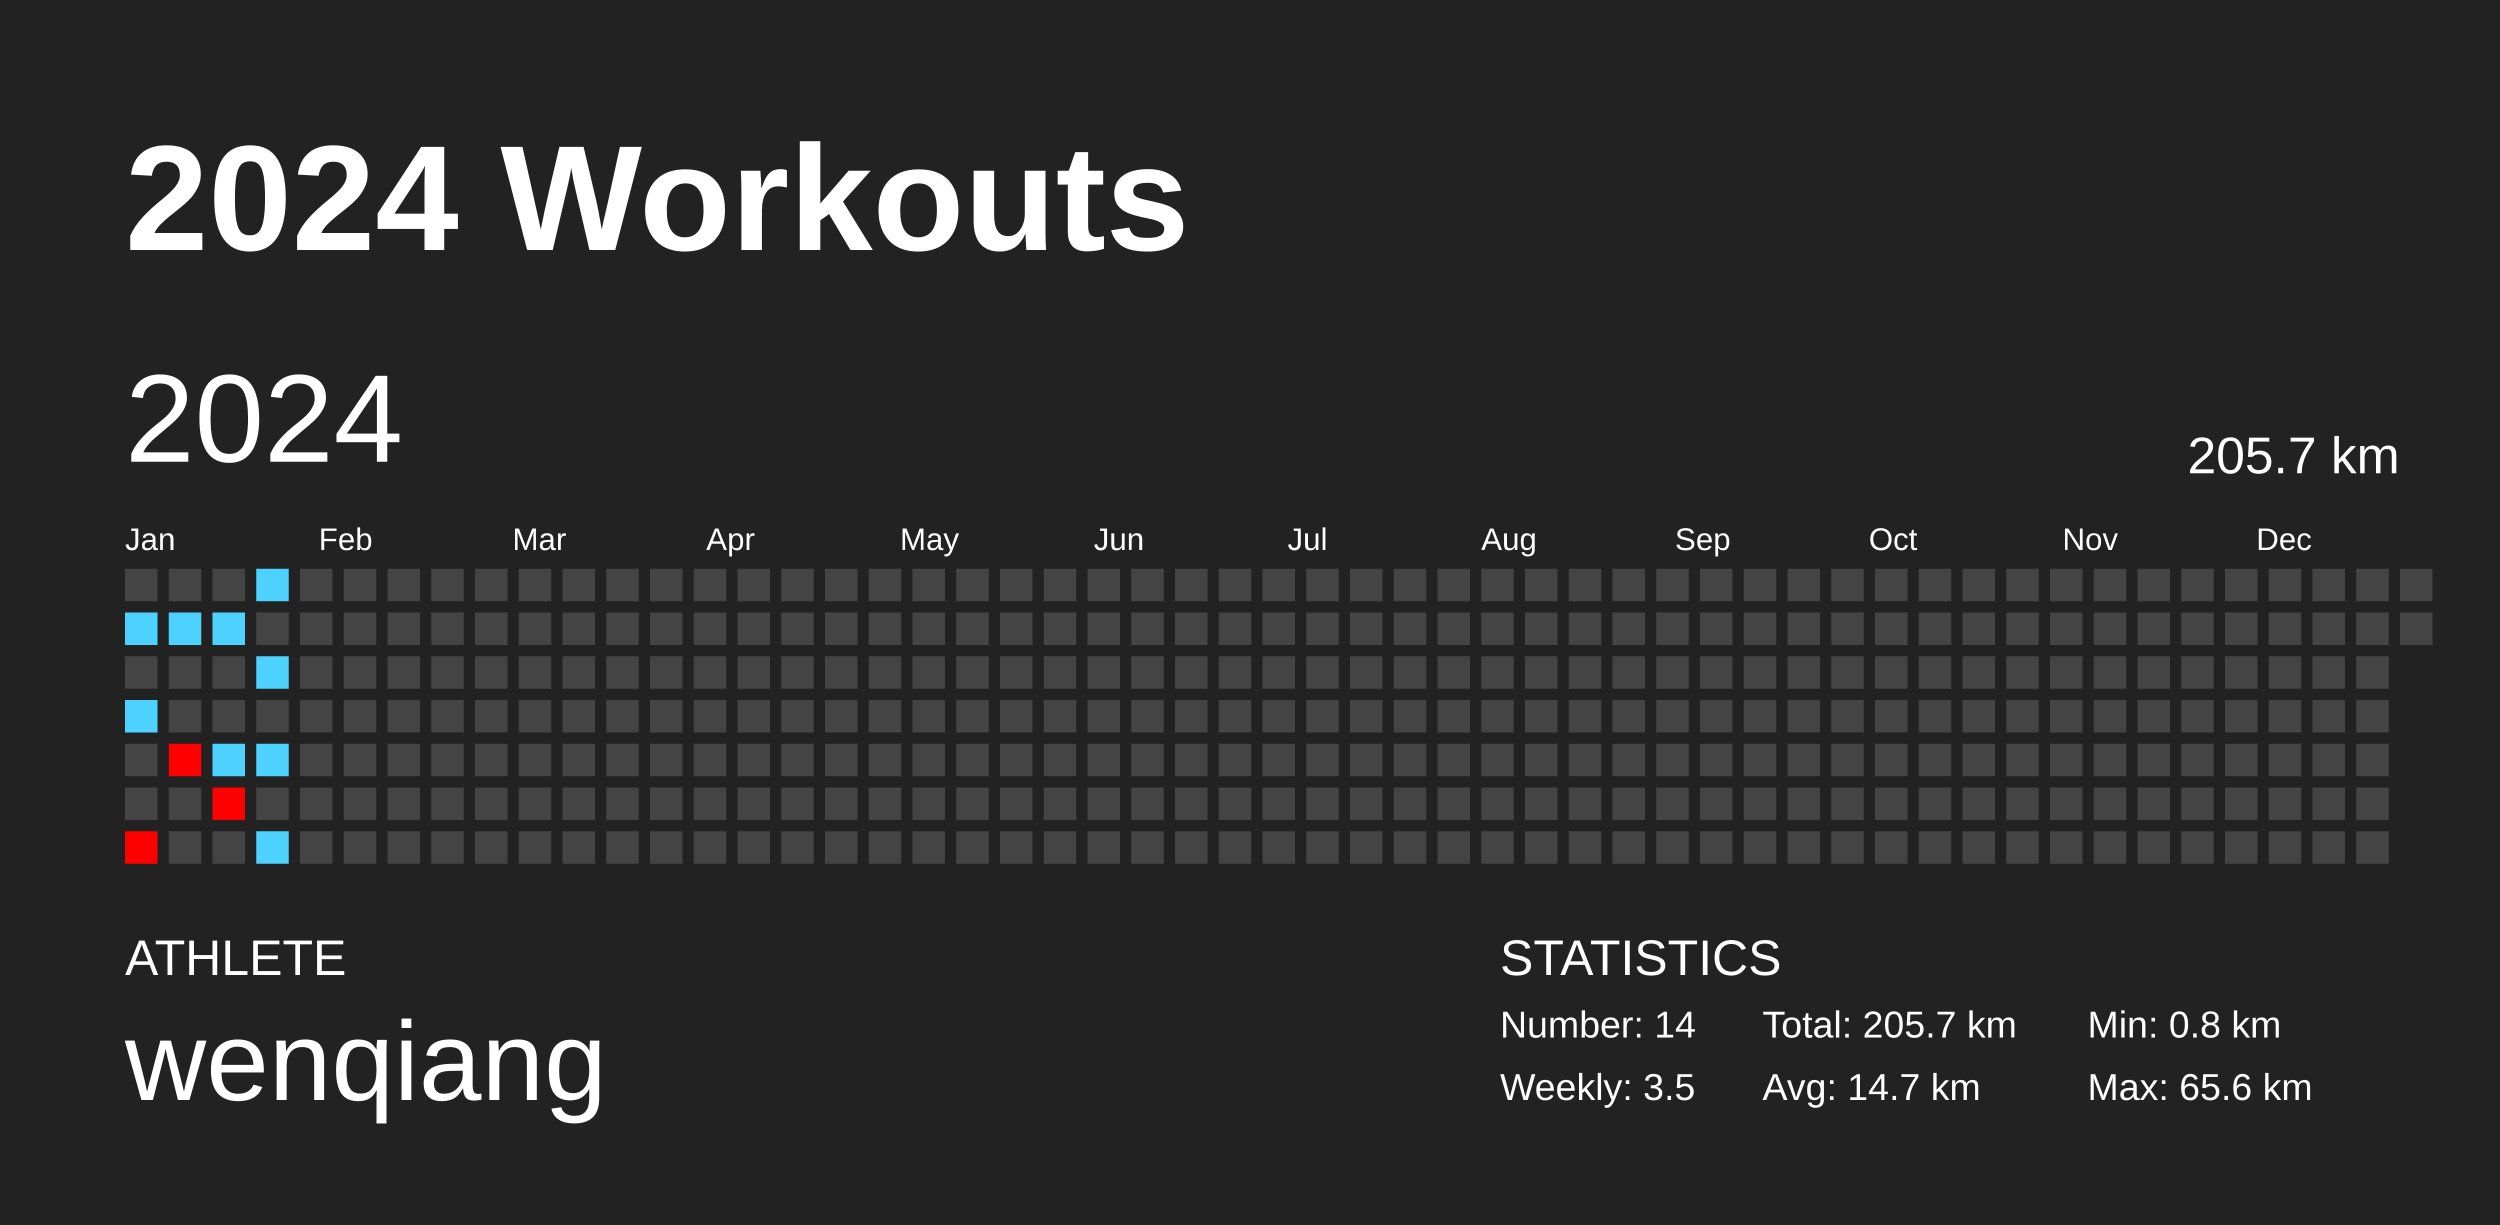
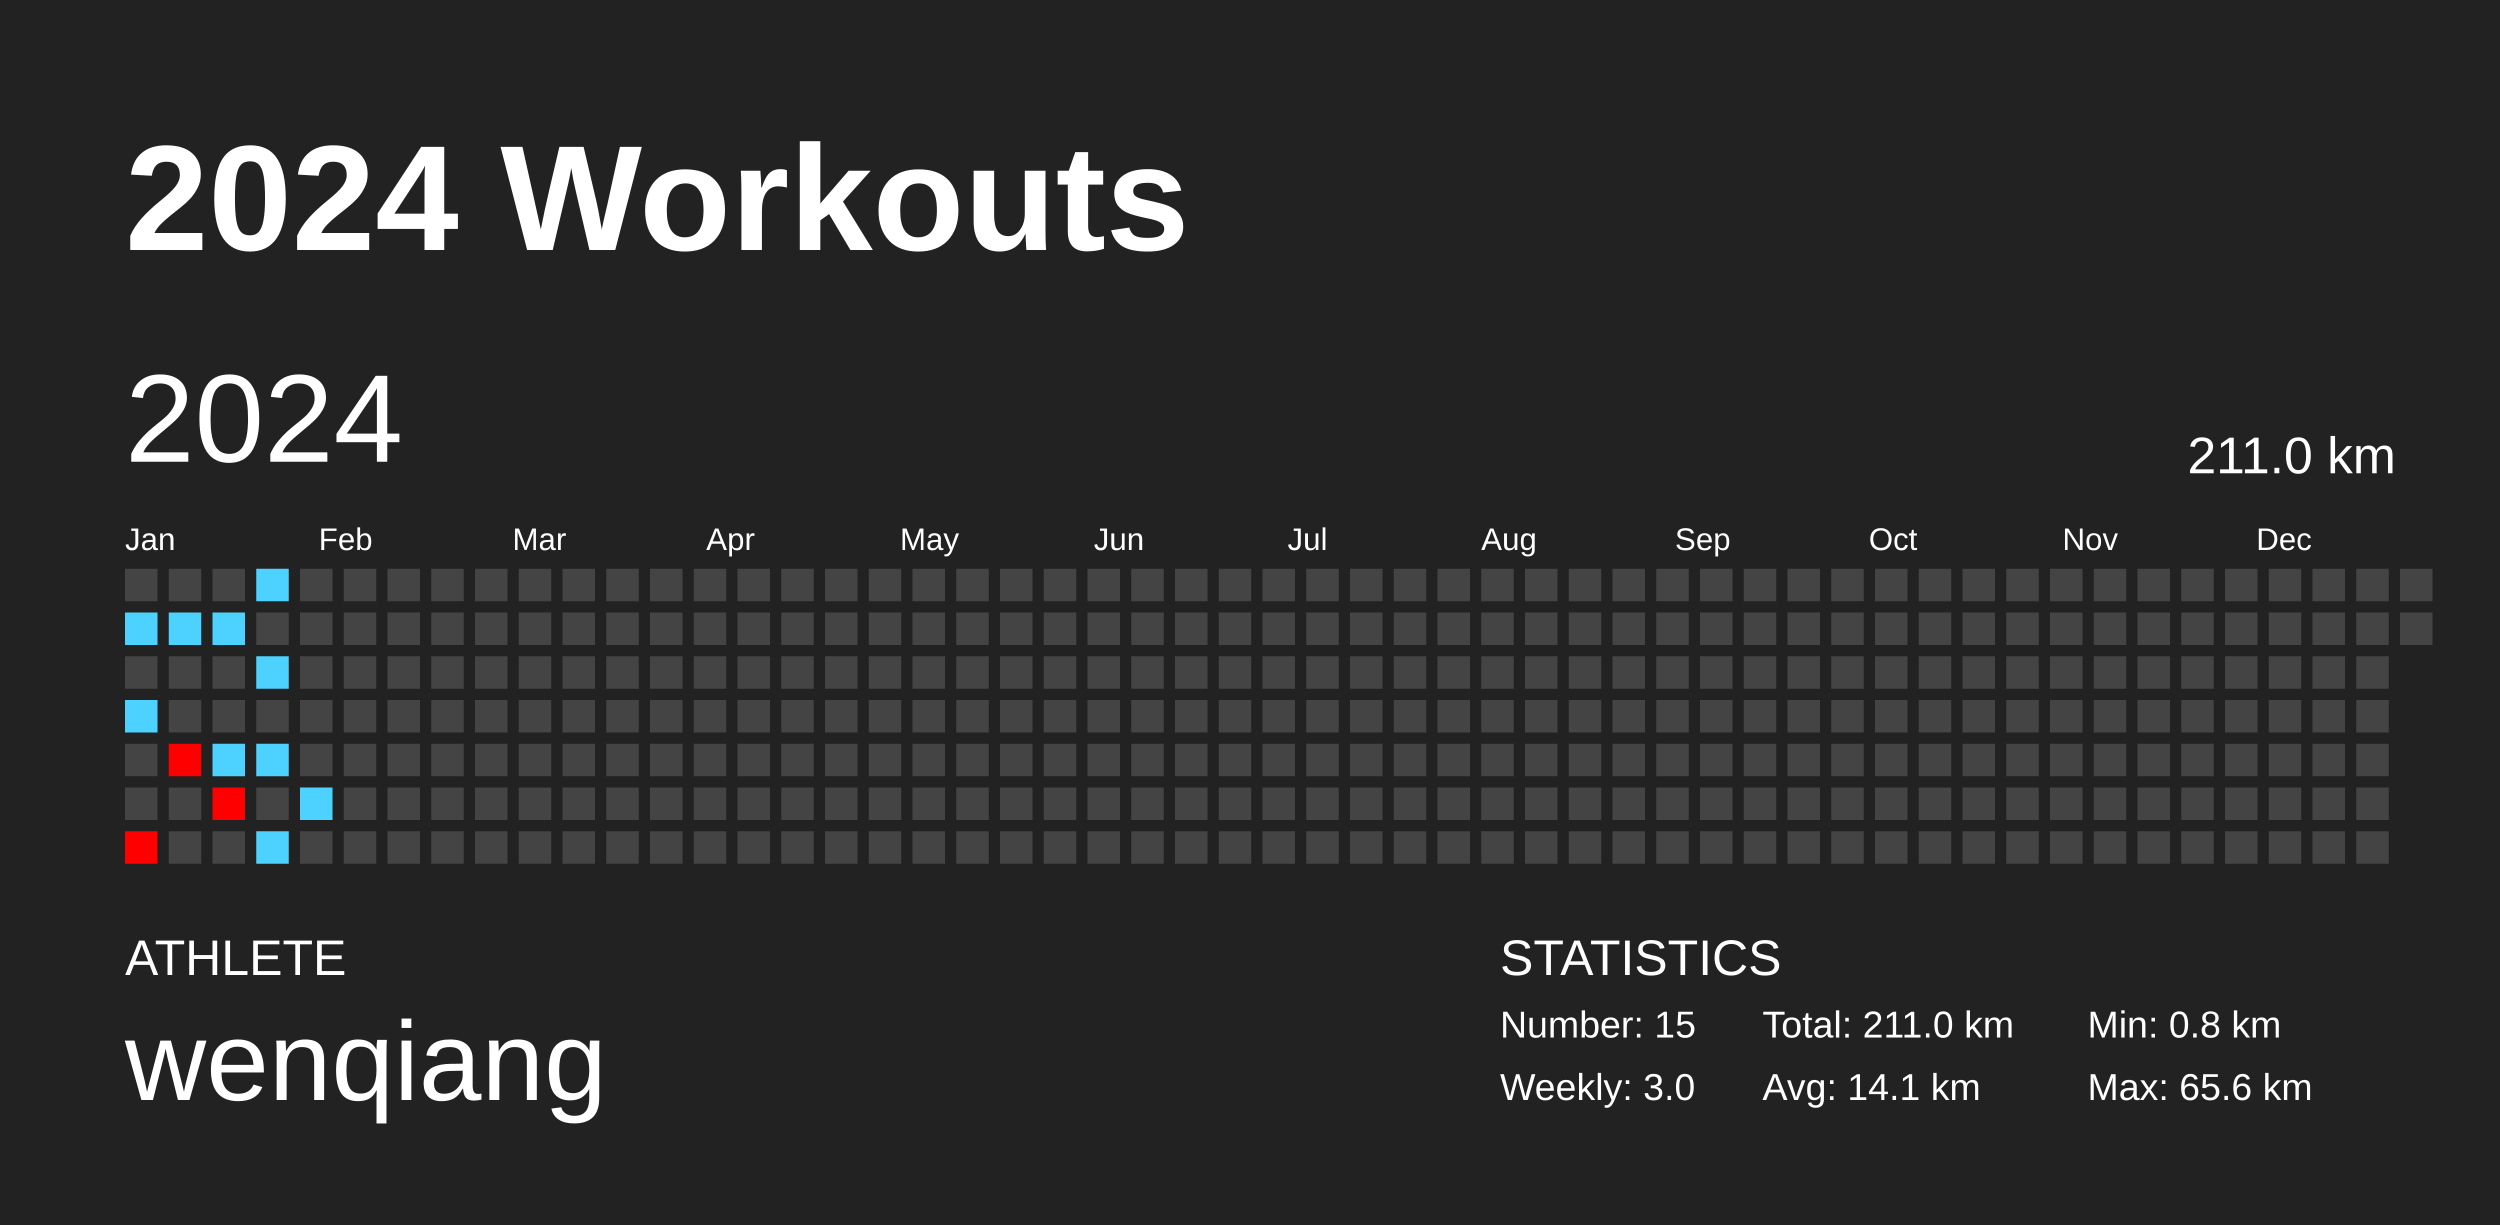
<svg xmlns="http://www.w3.org/2000/svg" baseProfile="full" height="98mm" version="1.1" viewBox="0,0,200,98" width="200mm">
  <defs />
  <rect fill="#222222" height="98" width="200" x="0" y="0" />
  <text fill="#FFFFFF" style="font-size:12px; font-family:Arial; font-weight:bold;" x="10" y="20">2024 Workouts</text>
  <text fill="#FFFFFF" style="font-size:4px; font-family:Arial" x="10" y="78">ATHLETE</text>
  <text fill="#FFFFFF" style="font-size:9px; font-family:Arial" x="10" y="88">wenqiang</text>
  <text fill="#FFFFFF" style="font-size:4px; font-family:Arial" x="120" y="78">STATISTICS</text>
-   <text fill="#FFFFFF" style="font-size:3px; font-family:Arial" x="120" y="83">Number: 14</text>
-   <text fill="#FFFFFF" style="font-size:3px; font-family:Arial" x="120" y="88">Weekly: 3.5</text>
-   <text fill="#FFFFFF" style="font-size:3px; font-family:Arial" x="141" y="83">Total: 205.7 km</text>
-   <text fill="#FFFFFF" style="font-size:3px; font-family:Arial" x="141" y="88">Avg: 14.7 km</text>
+   <text fill="#FFFFFF" style="font-size:3px; font-family:Arial" x="120" y="83">Number: 15</text>
+   <text fill="#FFFFFF" style="font-size:3px; font-family:Arial" x="120" y="88">Weekly: 3.0</text>
+   <text fill="#FFFFFF" style="font-size:3px; font-family:Arial" x="141" y="83">Total: 211.0 km</text>
+   <text fill="#FFFFFF" style="font-size:3px; font-family:Arial" x="141" y="88">Avg: 14.1 km</text>
  <text fill="#FFFFFF" style="font-size:3px; font-family:Arial" x="167" y="83">Min: 0.8 km</text>
  <text fill="#FFFFFF" style="font-size:3px; font-family:Arial" x="167" y="88">Max: 65.6 km</text>
  <text dominant-baseline="hanging" fill="#FFFFFF" style="font-size:10.0px; font-family:Arial;" x="10" y="30">2024</text>
-   <text dominant-baseline="hanging" fill="#FFFFFF" style="font-size:4.125px; font-family:Arial;" x="175" y="35">205.7 km</text>
+   <text dominant-baseline="hanging" fill="#FFFFFF" style="font-size:4.125px; font-family:Arial;" x="175" y="35">211.0 km</text>
  <text fill="#FFFFFF" style="font-size:2.5px; font-family:Arial" x="10.0" y="44">Jan</text>
  <text fill="#FFFFFF" style="font-size:2.5px; font-family:Arial" x="25.5" y="44">Feb</text>
  <text fill="#FFFFFF" style="font-size:2.5px; font-family:Arial" x="41.0" y="44">Mar</text>
  <text fill="#FFFFFF" style="font-size:2.5px; font-family:Arial" x="56.5" y="44">Apr</text>
  <text fill="#FFFFFF" style="font-size:2.5px; font-family:Arial" x="72.0" y="44">May</text>
  <text fill="#FFFFFF" style="font-size:2.5px; font-family:Arial" x="87.5" y="44">Jun</text>
  <text fill="#FFFFFF" style="font-size:2.5px; font-family:Arial" x="103.0" y="44">Jul</text>
  <text fill="#FFFFFF" style="font-size:2.5px; font-family:Arial" x="118.5" y="44">Aug</text>
  <text fill="#FFFFFF" style="font-size:2.5px; font-family:Arial" x="134.0" y="44">Sep</text>
  <text fill="#FFFFFF" style="font-size:2.5px; font-family:Arial" x="149.5" y="44">Oct</text>
  <text fill="#FFFFFF" style="font-size:2.5px; font-family:Arial" x="165.0" y="44">Nov</text>
  <text fill="#FFFFFF" style="font-size:2.5px; font-family:Arial" x="180.5" y="44">Dec</text>
  <rect fill="#444444" height="2.6" width="2.6" x="10.0" y="45.5" />
  <rect fill="#4dd2ff" height="2.6" width="2.6" x="10.0" y="49.0" />
  <rect fill="#444444" height="2.6" width="2.6" x="10.0" y="52.5" />
  <rect fill="#4dd2ff" height="2.6" width="2.6" x="10.0" y="56.0" />
  <rect fill="#444444" height="2.6" width="2.6" x="10.0" y="59.5" />
  <rect fill="#444444" height="2.6" width="2.6" x="10.0" y="63.0" />
  <rect fill="red" height="2.6" width="2.6" x="10.0" y="66.5" />
  <rect fill="#444444" height="2.6" width="2.6" x="13.5" y="45.5" />
  <rect fill="#4dd2ff" height="2.6" width="2.6" x="13.5" y="49.0" />
  <rect fill="#444444" height="2.6" width="2.6" x="13.5" y="52.5" />
  <rect fill="#444444" height="2.6" width="2.6" x="13.5" y="56.0" />
  <rect fill="red" height="2.6" width="2.6" x="13.5" y="59.5" />
  <rect fill="#444444" height="2.6" width="2.6" x="13.5" y="63.0" />
  <rect fill="#444444" height="2.6" width="2.6" x="13.5" y="66.5" />
  <rect fill="#444444" height="2.6" width="2.6" x="17.0" y="45.5" />
  <rect fill="#4dd2ff" height="2.6" width="2.6" x="17.0" y="49.0" />
  <rect fill="#444444" height="2.6" width="2.6" x="17.0" y="52.5" />
  <rect fill="#444444" height="2.6" width="2.6" x="17.0" y="56.0" />
  <rect fill="#4dd2ff" height="2.6" width="2.6" x="17.0" y="59.5" />
  <rect fill="red" height="2.6" width="2.6" x="17.0" y="63.0" />
  <rect fill="#444444" height="2.6" width="2.6" x="17.0" y="66.5" />
  <rect fill="#4dd2ff" height="2.6" width="2.6" x="20.5" y="45.5" />
  <rect fill="#444444" height="2.6" width="2.6" x="20.5" y="49.0" />
  <rect fill="#4dd2ff" height="2.6" width="2.6" x="20.5" y="52.5" />
  <rect fill="#444444" height="2.6" width="2.6" x="20.5" y="56.0" />
  <rect fill="#4dd2ff" height="2.6" width="2.6" x="20.5" y="59.5" />
  <rect fill="#444444" height="2.6" width="2.6" x="20.5" y="63.0" />
  <rect fill="#4dd2ff" height="2.6" width="2.6" x="20.5" y="66.5" />
  <rect fill="#444444" height="2.6" width="2.6" x="24.0" y="45.5" />
  <rect fill="#444444" height="2.6" width="2.6" x="24.0" y="49.0" />
  <rect fill="#444444" height="2.6" width="2.6" x="24.0" y="52.5" />
  <rect fill="#444444" height="2.6" width="2.6" x="24.0" y="56.0" />
  <rect fill="#444444" height="2.6" width="2.6" x="24.0" y="59.5" />
-   <rect fill="#444444" height="2.6" width="2.6" x="24.0" y="63.0" />
+   <rect fill="#4dd2ff" height="2.6" width="2.6" x="24.0" y="63.0" />
  <rect fill="#444444" height="2.6" width="2.6" x="24.0" y="66.5" />
  <rect fill="#444444" height="2.6" width="2.6" x="27.5" y="45.5" />
  <rect fill="#444444" height="2.6" width="2.6" x="27.5" y="49.0" />
  <rect fill="#444444" height="2.6" width="2.6" x="27.5" y="52.5" />
  <rect fill="#444444" height="2.6" width="2.6" x="27.5" y="56.0" />
  <rect fill="#444444" height="2.6" width="2.6" x="27.5" y="59.5" />
  <rect fill="#444444" height="2.6" width="2.6" x="27.5" y="63.0" />
  <rect fill="#444444" height="2.6" width="2.6" x="27.5" y="66.5" />
  <rect fill="#444444" height="2.6" width="2.6" x="31.0" y="45.5" />
  <rect fill="#444444" height="2.6" width="2.6" x="31.0" y="49.0" />
  <rect fill="#444444" height="2.6" width="2.6" x="31.0" y="52.5" />
  <rect fill="#444444" height="2.6" width="2.6" x="31.0" y="56.0" />
  <rect fill="#444444" height="2.6" width="2.6" x="31.0" y="59.5" />
  <rect fill="#444444" height="2.6" width="2.6" x="31.0" y="63.0" />
  <rect fill="#444444" height="2.6" width="2.6" x="31.0" y="66.5" />
  <rect fill="#444444" height="2.6" width="2.6" x="34.5" y="45.5" />
  <rect fill="#444444" height="2.6" width="2.6" x="34.5" y="49.0" />
  <rect fill="#444444" height="2.6" width="2.6" x="34.5" y="52.5" />
  <rect fill="#444444" height="2.6" width="2.6" x="34.5" y="56.0" />
  <rect fill="#444444" height="2.6" width="2.6" x="34.5" y="59.5" />
  <rect fill="#444444" height="2.6" width="2.6" x="34.5" y="63.0" />
  <rect fill="#444444" height="2.6" width="2.6" x="34.5" y="66.5" />
  <rect fill="#444444" height="2.6" width="2.6" x="38.0" y="45.5" />
  <rect fill="#444444" height="2.6" width="2.6" x="38.0" y="49.0" />
  <rect fill="#444444" height="2.6" width="2.6" x="38.0" y="52.5" />
  <rect fill="#444444" height="2.6" width="2.6" x="38.0" y="56.0" />
  <rect fill="#444444" height="2.6" width="2.6" x="38.0" y="59.5" />
  <rect fill="#444444" height="2.6" width="2.6" x="38.0" y="63.0" />
  <rect fill="#444444" height="2.6" width="2.6" x="38.0" y="66.5" />
  <rect fill="#444444" height="2.6" width="2.6" x="41.5" y="45.5" />
  <rect fill="#444444" height="2.6" width="2.6" x="41.5" y="49.0" />
  <rect fill="#444444" height="2.6" width="2.6" x="41.5" y="52.5" />
  <rect fill="#444444" height="2.6" width="2.6" x="41.5" y="56.0" />
  <rect fill="#444444" height="2.6" width="2.6" x="41.5" y="59.5" />
  <rect fill="#444444" height="2.6" width="2.6" x="41.5" y="63.0" />
  <rect fill="#444444" height="2.6" width="2.6" x="41.5" y="66.5" />
  <rect fill="#444444" height="2.6" width="2.6" x="45.0" y="45.5" />
  <rect fill="#444444" height="2.6" width="2.6" x="45.0" y="49.0" />
  <rect fill="#444444" height="2.6" width="2.6" x="45.0" y="52.5" />
  <rect fill="#444444" height="2.6" width="2.6" x="45.0" y="56.0" />
  <rect fill="#444444" height="2.6" width="2.6" x="45.0" y="59.5" />
  <rect fill="#444444" height="2.6" width="2.6" x="45.0" y="63.0" />
  <rect fill="#444444" height="2.6" width="2.6" x="45.0" y="66.5" />
  <rect fill="#444444" height="2.6" width="2.6" x="48.5" y="45.5" />
  <rect fill="#444444" height="2.6" width="2.6" x="48.5" y="49.0" />
  <rect fill="#444444" height="2.6" width="2.6" x="48.5" y="52.5" />
  <rect fill="#444444" height="2.6" width="2.6" x="48.5" y="56.0" />
  <rect fill="#444444" height="2.6" width="2.6" x="48.5" y="59.5" />
  <rect fill="#444444" height="2.6" width="2.6" x="48.5" y="63.0" />
  <rect fill="#444444" height="2.6" width="2.6" x="48.5" y="66.5" />
  <rect fill="#444444" height="2.6" width="2.6" x="52.0" y="45.5" />
  <rect fill="#444444" height="2.6" width="2.6" x="52.0" y="49.0" />
  <rect fill="#444444" height="2.6" width="2.6" x="52.0" y="52.5" />
  <rect fill="#444444" height="2.6" width="2.6" x="52.0" y="56.0" />
  <rect fill="#444444" height="2.6" width="2.6" x="52.0" y="59.5" />
  <rect fill="#444444" height="2.6" width="2.6" x="52.0" y="63.0" />
  <rect fill="#444444" height="2.6" width="2.6" x="52.0" y="66.5" />
  <rect fill="#444444" height="2.6" width="2.6" x="55.5" y="45.5" />
  <rect fill="#444444" height="2.6" width="2.6" x="55.5" y="49.0" />
  <rect fill="#444444" height="2.6" width="2.6" x="55.5" y="52.5" />
  <rect fill="#444444" height="2.6" width="2.6" x="55.5" y="56.0" />
  <rect fill="#444444" height="2.6" width="2.6" x="55.5" y="59.5" />
  <rect fill="#444444" height="2.6" width="2.6" x="55.5" y="63.0" />
  <rect fill="#444444" height="2.6" width="2.6" x="55.5" y="66.5" />
  <rect fill="#444444" height="2.6" width="2.6" x="59.0" y="45.5" />
  <rect fill="#444444" height="2.6" width="2.6" x="59.0" y="49.0" />
  <rect fill="#444444" height="2.6" width="2.6" x="59.0" y="52.5" />
  <rect fill="#444444" height="2.6" width="2.6" x="59.0" y="56.0" />
  <rect fill="#444444" height="2.6" width="2.6" x="59.0" y="59.5" />
  <rect fill="#444444" height="2.6" width="2.6" x="59.0" y="63.0" />
  <rect fill="#444444" height="2.6" width="2.6" x="59.0" y="66.5" />
  <rect fill="#444444" height="2.6" width="2.6" x="62.5" y="45.5" />
  <rect fill="#444444" height="2.6" width="2.6" x="62.5" y="49.0" />
  <rect fill="#444444" height="2.6" width="2.6" x="62.5" y="52.5" />
  <rect fill="#444444" height="2.6" width="2.6" x="62.5" y="56.0" />
  <rect fill="#444444" height="2.6" width="2.6" x="62.5" y="59.5" />
  <rect fill="#444444" height="2.6" width="2.6" x="62.5" y="63.0" />
  <rect fill="#444444" height="2.6" width="2.6" x="62.5" y="66.5" />
  <rect fill="#444444" height="2.6" width="2.6" x="66.0" y="45.5" />
  <rect fill="#444444" height="2.6" width="2.6" x="66.0" y="49.0" />
  <rect fill="#444444" height="2.6" width="2.6" x="66.0" y="52.5" />
  <rect fill="#444444" height="2.6" width="2.6" x="66.0" y="56.0" />
  <rect fill="#444444" height="2.6" width="2.6" x="66.0" y="59.5" />
  <rect fill="#444444" height="2.6" width="2.6" x="66.0" y="63.0" />
  <rect fill="#444444" height="2.6" width="2.6" x="66.0" y="66.5" />
  <rect fill="#444444" height="2.6" width="2.6" x="69.5" y="45.5" />
  <rect fill="#444444" height="2.6" width="2.6" x="69.5" y="49.0" />
  <rect fill="#444444" height="2.6" width="2.6" x="69.5" y="52.5" />
  <rect fill="#444444" height="2.6" width="2.6" x="69.5" y="56.0" />
  <rect fill="#444444" height="2.6" width="2.6" x="69.5" y="59.5" />
  <rect fill="#444444" height="2.6" width="2.6" x="69.5" y="63.0" />
  <rect fill="#444444" height="2.6" width="2.6" x="69.5" y="66.5" />
  <rect fill="#444444" height="2.6" width="2.6" x="73.0" y="45.5" />
  <rect fill="#444444" height="2.6" width="2.6" x="73.0" y="49.0" />
  <rect fill="#444444" height="2.6" width="2.6" x="73.0" y="52.5" />
  <rect fill="#444444" height="2.6" width="2.6" x="73.0" y="56.0" />
  <rect fill="#444444" height="2.6" width="2.6" x="73.0" y="59.5" />
  <rect fill="#444444" height="2.6" width="2.6" x="73.0" y="63.0" />
  <rect fill="#444444" height="2.6" width="2.6" x="73.0" y="66.5" />
  <rect fill="#444444" height="2.6" width="2.6" x="76.5" y="45.5" />
  <rect fill="#444444" height="2.6" width="2.6" x="76.5" y="49.0" />
  <rect fill="#444444" height="2.6" width="2.6" x="76.5" y="52.5" />
  <rect fill="#444444" height="2.6" width="2.6" x="76.5" y="56.0" />
  <rect fill="#444444" height="2.6" width="2.6" x="76.5" y="59.5" />
  <rect fill="#444444" height="2.6" width="2.6" x="76.5" y="63.0" />
  <rect fill="#444444" height="2.6" width="2.6" x="76.5" y="66.5" />
  <rect fill="#444444" height="2.6" width="2.6" x="80.0" y="45.5" />
  <rect fill="#444444" height="2.6" width="2.6" x="80.0" y="49.0" />
  <rect fill="#444444" height="2.6" width="2.6" x="80.0" y="52.5" />
  <rect fill="#444444" height="2.6" width="2.6" x="80.0" y="56.0" />
  <rect fill="#444444" height="2.6" width="2.6" x="80.0" y="59.5" />
  <rect fill="#444444" height="2.6" width="2.6" x="80.0" y="63.0" />
  <rect fill="#444444" height="2.6" width="2.6" x="80.0" y="66.5" />
  <rect fill="#444444" height="2.6" width="2.6" x="83.5" y="45.5" />
  <rect fill="#444444" height="2.6" width="2.6" x="83.5" y="49.0" />
  <rect fill="#444444" height="2.6" width="2.6" x="83.5" y="52.5" />
  <rect fill="#444444" height="2.6" width="2.6" x="83.5" y="56.0" />
  <rect fill="#444444" height="2.6" width="2.6" x="83.5" y="59.5" />
  <rect fill="#444444" height="2.6" width="2.6" x="83.5" y="63.0" />
  <rect fill="#444444" height="2.6" width="2.6" x="83.5" y="66.5" />
  <rect fill="#444444" height="2.6" width="2.6" x="87.0" y="45.5" />
  <rect fill="#444444" height="2.6" width="2.6" x="87.0" y="49.0" />
  <rect fill="#444444" height="2.6" width="2.6" x="87.0" y="52.5" />
  <rect fill="#444444" height="2.6" width="2.6" x="87.0" y="56.0" />
  <rect fill="#444444" height="2.6" width="2.6" x="87.0" y="59.5" />
  <rect fill="#444444" height="2.6" width="2.6" x="87.0" y="63.0" />
  <rect fill="#444444" height="2.6" width="2.6" x="87.0" y="66.5" />
  <rect fill="#444444" height="2.6" width="2.6" x="90.5" y="45.5" />
  <rect fill="#444444" height="2.6" width="2.6" x="90.5" y="49.0" />
  <rect fill="#444444" height="2.6" width="2.6" x="90.5" y="52.5" />
  <rect fill="#444444" height="2.6" width="2.6" x="90.5" y="56.0" />
  <rect fill="#444444" height="2.6" width="2.6" x="90.5" y="59.5" />
  <rect fill="#444444" height="2.6" width="2.6" x="90.5" y="63.0" />
  <rect fill="#444444" height="2.6" width="2.6" x="90.5" y="66.5" />
  <rect fill="#444444" height="2.6" width="2.6" x="94.0" y="45.5" />
  <rect fill="#444444" height="2.6" width="2.6" x="94.0" y="49.0" />
  <rect fill="#444444" height="2.6" width="2.6" x="94.0" y="52.5" />
  <rect fill="#444444" height="2.6" width="2.6" x="94.0" y="56.0" />
  <rect fill="#444444" height="2.6" width="2.6" x="94.0" y="59.5" />
  <rect fill="#444444" height="2.6" width="2.6" x="94.0" y="63.0" />
  <rect fill="#444444" height="2.6" width="2.6" x="94.0" y="66.5" />
  <rect fill="#444444" height="2.6" width="2.6" x="97.5" y="45.5" />
  <rect fill="#444444" height="2.6" width="2.6" x="97.5" y="49.0" />
  <rect fill="#444444" height="2.6" width="2.6" x="97.5" y="52.5" />
  <rect fill="#444444" height="2.6" width="2.6" x="97.5" y="56.0" />
  <rect fill="#444444" height="2.6" width="2.6" x="97.5" y="59.5" />
  <rect fill="#444444" height="2.6" width="2.6" x="97.5" y="63.0" />
  <rect fill="#444444" height="2.6" width="2.6" x="97.5" y="66.5" />
  <rect fill="#444444" height="2.6" width="2.6" x="101.0" y="45.5" />
  <rect fill="#444444" height="2.6" width="2.6" x="101.0" y="49.0" />
  <rect fill="#444444" height="2.6" width="2.6" x="101.0" y="52.5" />
  <rect fill="#444444" height="2.6" width="2.6" x="101.0" y="56.0" />
  <rect fill="#444444" height="2.6" width="2.6" x="101.0" y="59.5" />
  <rect fill="#444444" height="2.6" width="2.6" x="101.0" y="63.0" />
  <rect fill="#444444" height="2.6" width="2.6" x="101.0" y="66.5" />
  <rect fill="#444444" height="2.6" width="2.6" x="104.5" y="45.5" />
  <rect fill="#444444" height="2.6" width="2.6" x="104.5" y="49.0" />
  <rect fill="#444444" height="2.6" width="2.6" x="104.5" y="52.5" />
  <rect fill="#444444" height="2.6" width="2.6" x="104.5" y="56.0" />
  <rect fill="#444444" height="2.6" width="2.6" x="104.5" y="59.5" />
  <rect fill="#444444" height="2.6" width="2.6" x="104.5" y="63.0" />
  <rect fill="#444444" height="2.6" width="2.6" x="104.5" y="66.5" />
  <rect fill="#444444" height="2.6" width="2.6" x="108.0" y="45.5" />
  <rect fill="#444444" height="2.6" width="2.6" x="108.0" y="49.0" />
  <rect fill="#444444" height="2.6" width="2.6" x="108.0" y="52.5" />
  <rect fill="#444444" height="2.6" width="2.6" x="108.0" y="56.0" />
  <rect fill="#444444" height="2.6" width="2.6" x="108.0" y="59.5" />
  <rect fill="#444444" height="2.6" width="2.6" x="108.0" y="63.0" />
  <rect fill="#444444" height="2.6" width="2.6" x="108.0" y="66.5" />
  <rect fill="#444444" height="2.6" width="2.6" x="111.5" y="45.5" />
  <rect fill="#444444" height="2.6" width="2.6" x="111.5" y="49.0" />
  <rect fill="#444444" height="2.6" width="2.6" x="111.5" y="52.5" />
  <rect fill="#444444" height="2.6" width="2.6" x="111.5" y="56.0" />
  <rect fill="#444444" height="2.6" width="2.6" x="111.5" y="59.5" />
  <rect fill="#444444" height="2.6" width="2.6" x="111.5" y="63.0" />
  <rect fill="#444444" height="2.6" width="2.6" x="111.5" y="66.5" />
  <rect fill="#444444" height="2.6" width="2.6" x="115.0" y="45.5" />
  <rect fill="#444444" height="2.6" width="2.6" x="115.0" y="49.0" />
  <rect fill="#444444" height="2.6" width="2.6" x="115.0" y="52.5" />
  <rect fill="#444444" height="2.6" width="2.6" x="115.0" y="56.0" />
  <rect fill="#444444" height="2.6" width="2.6" x="115.0" y="59.5" />
  <rect fill="#444444" height="2.6" width="2.6" x="115.0" y="63.0" />
  <rect fill="#444444" height="2.6" width="2.6" x="115.0" y="66.5" />
  <rect fill="#444444" height="2.6" width="2.6" x="118.5" y="45.5" />
  <rect fill="#444444" height="2.6" width="2.6" x="118.5" y="49.0" />
  <rect fill="#444444" height="2.6" width="2.6" x="118.5" y="52.5" />
  <rect fill="#444444" height="2.6" width="2.6" x="118.5" y="56.0" />
  <rect fill="#444444" height="2.6" width="2.6" x="118.5" y="59.5" />
  <rect fill="#444444" height="2.6" width="2.6" x="118.5" y="63.0" />
  <rect fill="#444444" height="2.6" width="2.6" x="118.5" y="66.5" />
  <rect fill="#444444" height="2.6" width="2.6" x="122.0" y="45.5" />
  <rect fill="#444444" height="2.6" width="2.6" x="122.0" y="49.0" />
  <rect fill="#444444" height="2.6" width="2.6" x="122.0" y="52.5" />
  <rect fill="#444444" height="2.6" width="2.6" x="122.0" y="56.0" />
  <rect fill="#444444" height="2.6" width="2.6" x="122.0" y="59.5" />
  <rect fill="#444444" height="2.6" width="2.6" x="122.0" y="63.0" />
  <rect fill="#444444" height="2.6" width="2.6" x="122.0" y="66.5" />
  <rect fill="#444444" height="2.6" width="2.6" x="125.5" y="45.5" />
  <rect fill="#444444" height="2.6" width="2.6" x="125.5" y="49.0" />
  <rect fill="#444444" height="2.6" width="2.6" x="125.5" y="52.5" />
  <rect fill="#444444" height="2.6" width="2.6" x="125.5" y="56.0" />
  <rect fill="#444444" height="2.6" width="2.6" x="125.5" y="59.5" />
  <rect fill="#444444" height="2.6" width="2.6" x="125.5" y="63.0" />
  <rect fill="#444444" height="2.6" width="2.6" x="125.5" y="66.5" />
  <rect fill="#444444" height="2.6" width="2.6" x="129.0" y="45.5" />
  <rect fill="#444444" height="2.6" width="2.6" x="129.0" y="49.0" />
  <rect fill="#444444" height="2.6" width="2.6" x="129.0" y="52.5" />
  <rect fill="#444444" height="2.6" width="2.6" x="129.0" y="56.0" />
  <rect fill="#444444" height="2.6" width="2.6" x="129.0" y="59.5" />
  <rect fill="#444444" height="2.6" width="2.6" x="129.0" y="63.0" />
  <rect fill="#444444" height="2.6" width="2.6" x="129.0" y="66.5" />
  <rect fill="#444444" height="2.6" width="2.6" x="132.5" y="45.5" />
  <rect fill="#444444" height="2.6" width="2.6" x="132.5" y="49.0" />
  <rect fill="#444444" height="2.6" width="2.6" x="132.5" y="52.5" />
  <rect fill="#444444" height="2.6" width="2.6" x="132.5" y="56.0" />
  <rect fill="#444444" height="2.6" width="2.6" x="132.5" y="59.5" />
  <rect fill="#444444" height="2.6" width="2.6" x="132.5" y="63.0" />
  <rect fill="#444444" height="2.6" width="2.6" x="132.5" y="66.5" />
  <rect fill="#444444" height="2.6" width="2.6" x="136.0" y="45.5" />
  <rect fill="#444444" height="2.6" width="2.6" x="136.0" y="49.0" />
  <rect fill="#444444" height="2.6" width="2.6" x="136.0" y="52.5" />
  <rect fill="#444444" height="2.6" width="2.6" x="136.0" y="56.0" />
  <rect fill="#444444" height="2.6" width="2.6" x="136.0" y="59.5" />
  <rect fill="#444444" height="2.6" width="2.6" x="136.0" y="63.0" />
  <rect fill="#444444" height="2.6" width="2.6" x="136.0" y="66.5" />
  <rect fill="#444444" height="2.6" width="2.6" x="139.5" y="45.5" />
  <rect fill="#444444" height="2.6" width="2.6" x="139.5" y="49.0" />
  <rect fill="#444444" height="2.6" width="2.6" x="139.5" y="52.5" />
  <rect fill="#444444" height="2.6" width="2.6" x="139.5" y="56.0" />
  <rect fill="#444444" height="2.6" width="2.6" x="139.5" y="59.5" />
  <rect fill="#444444" height="2.6" width="2.6" x="139.5" y="63.0" />
  <rect fill="#444444" height="2.6" width="2.6" x="139.5" y="66.5" />
  <rect fill="#444444" height="2.6" width="2.6" x="143.0" y="45.5" />
  <rect fill="#444444" height="2.6" width="2.6" x="143.0" y="49.0" />
  <rect fill="#444444" height="2.6" width="2.6" x="143.0" y="52.5" />
  <rect fill="#444444" height="2.6" width="2.6" x="143.0" y="56.0" />
  <rect fill="#444444" height="2.6" width="2.6" x="143.0" y="59.5" />
  <rect fill="#444444" height="2.6" width="2.6" x="143.0" y="63.0" />
  <rect fill="#444444" height="2.6" width="2.6" x="143.0" y="66.5" />
  <rect fill="#444444" height="2.6" width="2.6" x="146.5" y="45.5" />
  <rect fill="#444444" height="2.6" width="2.6" x="146.5" y="49.0" />
  <rect fill="#444444" height="2.6" width="2.6" x="146.5" y="52.5" />
  <rect fill="#444444" height="2.6" width="2.6" x="146.5" y="56.0" />
  <rect fill="#444444" height="2.6" width="2.6" x="146.5" y="59.5" />
  <rect fill="#444444" height="2.6" width="2.6" x="146.5" y="63.0" />
  <rect fill="#444444" height="2.6" width="2.6" x="146.5" y="66.5" />
  <rect fill="#444444" height="2.6" width="2.6" x="150.0" y="45.5" />
  <rect fill="#444444" height="2.6" width="2.6" x="150.0" y="49.0" />
  <rect fill="#444444" height="2.6" width="2.6" x="150.0" y="52.5" />
  <rect fill="#444444" height="2.6" width="2.6" x="150.0" y="56.0" />
  <rect fill="#444444" height="2.6" width="2.6" x="150.0" y="59.5" />
  <rect fill="#444444" height="2.6" width="2.6" x="150.0" y="63.0" />
  <rect fill="#444444" height="2.6" width="2.6" x="150.0" y="66.5" />
  <rect fill="#444444" height="2.6" width="2.6" x="153.5" y="45.5" />
  <rect fill="#444444" height="2.6" width="2.6" x="153.5" y="49.0" />
  <rect fill="#444444" height="2.6" width="2.6" x="153.5" y="52.5" />
  <rect fill="#444444" height="2.6" width="2.6" x="153.5" y="56.0" />
  <rect fill="#444444" height="2.6" width="2.6" x="153.5" y="59.5" />
  <rect fill="#444444" height="2.6" width="2.6" x="153.5" y="63.0" />
  <rect fill="#444444" height="2.6" width="2.6" x="153.5" y="66.5" />
  <rect fill="#444444" height="2.6" width="2.6" x="157.0" y="45.5" />
  <rect fill="#444444" height="2.6" width="2.6" x="157.0" y="49.0" />
  <rect fill="#444444" height="2.6" width="2.6" x="157.0" y="52.5" />
  <rect fill="#444444" height="2.6" width="2.6" x="157.0" y="56.0" />
  <rect fill="#444444" height="2.6" width="2.6" x="157.0" y="59.5" />
  <rect fill="#444444" height="2.6" width="2.6" x="157.0" y="63.0" />
  <rect fill="#444444" height="2.6" width="2.6" x="157.0" y="66.5" />
  <rect fill="#444444" height="2.6" width="2.6" x="160.5" y="45.5" />
  <rect fill="#444444" height="2.6" width="2.6" x="160.5" y="49.0" />
  <rect fill="#444444" height="2.6" width="2.6" x="160.5" y="52.5" />
  <rect fill="#444444" height="2.6" width="2.6" x="160.5" y="56.0" />
  <rect fill="#444444" height="2.6" width="2.6" x="160.5" y="59.5" />
  <rect fill="#444444" height="2.6" width="2.6" x="160.5" y="63.0" />
  <rect fill="#444444" height="2.6" width="2.6" x="160.5" y="66.5" />
  <rect fill="#444444" height="2.6" width="2.6" x="164.0" y="45.5" />
  <rect fill="#444444" height="2.6" width="2.6" x="164.0" y="49.0" />
  <rect fill="#444444" height="2.6" width="2.6" x="164.0" y="52.5" />
  <rect fill="#444444" height="2.6" width="2.6" x="164.0" y="56.0" />
  <rect fill="#444444" height="2.6" width="2.6" x="164.0" y="59.5" />
  <rect fill="#444444" height="2.6" width="2.6" x="164.0" y="63.0" />
  <rect fill="#444444" height="2.6" width="2.6" x="164.0" y="66.5" />
  <rect fill="#444444" height="2.6" width="2.6" x="167.5" y="45.5" />
  <rect fill="#444444" height="2.6" width="2.6" x="167.5" y="49.0" />
  <rect fill="#444444" height="2.6" width="2.6" x="167.5" y="52.5" />
  <rect fill="#444444" height="2.6" width="2.6" x="167.5" y="56.0" />
  <rect fill="#444444" height="2.6" width="2.6" x="167.5" y="59.5" />
  <rect fill="#444444" height="2.6" width="2.6" x="167.5" y="63.0" />
  <rect fill="#444444" height="2.6" width="2.6" x="167.5" y="66.5" />
  <rect fill="#444444" height="2.6" width="2.6" x="171.0" y="45.5" />
  <rect fill="#444444" height="2.6" width="2.6" x="171.0" y="49.0" />
  <rect fill="#444444" height="2.6" width="2.6" x="171.0" y="52.5" />
  <rect fill="#444444" height="2.6" width="2.6" x="171.0" y="56.0" />
  <rect fill="#444444" height="2.6" width="2.6" x="171.0" y="59.5" />
  <rect fill="#444444" height="2.6" width="2.6" x="171.0" y="63.0" />
  <rect fill="#444444" height="2.6" width="2.6" x="171.0" y="66.5" />
  <rect fill="#444444" height="2.6" width="2.6" x="174.5" y="45.5" />
  <rect fill="#444444" height="2.6" width="2.6" x="174.5" y="49.0" />
  <rect fill="#444444" height="2.6" width="2.6" x="174.5" y="52.5" />
  <rect fill="#444444" height="2.6" width="2.6" x="174.5" y="56.0" />
  <rect fill="#444444" height="2.6" width="2.6" x="174.5" y="59.5" />
  <rect fill="#444444" height="2.6" width="2.6" x="174.5" y="63.0" />
  <rect fill="#444444" height="2.6" width="2.6" x="174.5" y="66.5" />
  <rect fill="#444444" height="2.6" width="2.6" x="178.0" y="45.5" />
  <rect fill="#444444" height="2.6" width="2.6" x="178.0" y="49.0" />
  <rect fill="#444444" height="2.6" width="2.6" x="178.0" y="52.5" />
  <rect fill="#444444" height="2.6" width="2.6" x="178.0" y="56.0" />
  <rect fill="#444444" height="2.6" width="2.6" x="178.0" y="59.5" />
  <rect fill="#444444" height="2.6" width="2.6" x="178.0" y="63.0" />
  <rect fill="#444444" height="2.6" width="2.6" x="178.0" y="66.5" />
  <rect fill="#444444" height="2.6" width="2.6" x="181.5" y="45.5" />
  <rect fill="#444444" height="2.6" width="2.6" x="181.5" y="49.0" />
  <rect fill="#444444" height="2.6" width="2.6" x="181.5" y="52.5" />
  <rect fill="#444444" height="2.6" width="2.6" x="181.5" y="56.0" />
  <rect fill="#444444" height="2.6" width="2.6" x="181.5" y="59.5" />
  <rect fill="#444444" height="2.6" width="2.6" x="181.5" y="63.0" />
  <rect fill="#444444" height="2.6" width="2.6" x="181.5" y="66.5" />
  <rect fill="#444444" height="2.6" width="2.6" x="185.0" y="45.5" />
  <rect fill="#444444" height="2.6" width="2.6" x="185.0" y="49.0" />
  <rect fill="#444444" height="2.6" width="2.6" x="185.0" y="52.5" />
  <rect fill="#444444" height="2.6" width="2.6" x="185.0" y="56.0" />
  <rect fill="#444444" height="2.6" width="2.6" x="185.0" y="59.5" />
  <rect fill="#444444" height="2.6" width="2.6" x="185.0" y="63.0" />
  <rect fill="#444444" height="2.6" width="2.6" x="185.0" y="66.5" />
  <rect fill="#444444" height="2.6" width="2.6" x="188.5" y="45.5" />
  <rect fill="#444444" height="2.6" width="2.6" x="188.5" y="49.0" />
  <rect fill="#444444" height="2.6" width="2.6" x="188.5" y="52.5" />
  <rect fill="#444444" height="2.6" width="2.6" x="188.5" y="56.0" />
  <rect fill="#444444" height="2.6" width="2.6" x="188.5" y="59.5" />
  <rect fill="#444444" height="2.6" width="2.6" x="188.5" y="63.0" />
  <rect fill="#444444" height="2.6" width="2.6" x="188.5" y="66.5" />
  <rect fill="#444444" height="2.6" width="2.6" x="192.0" y="45.5" />
  <rect fill="#444444" height="2.6" width="2.6" x="192.0" y="49.0" />
</svg>
